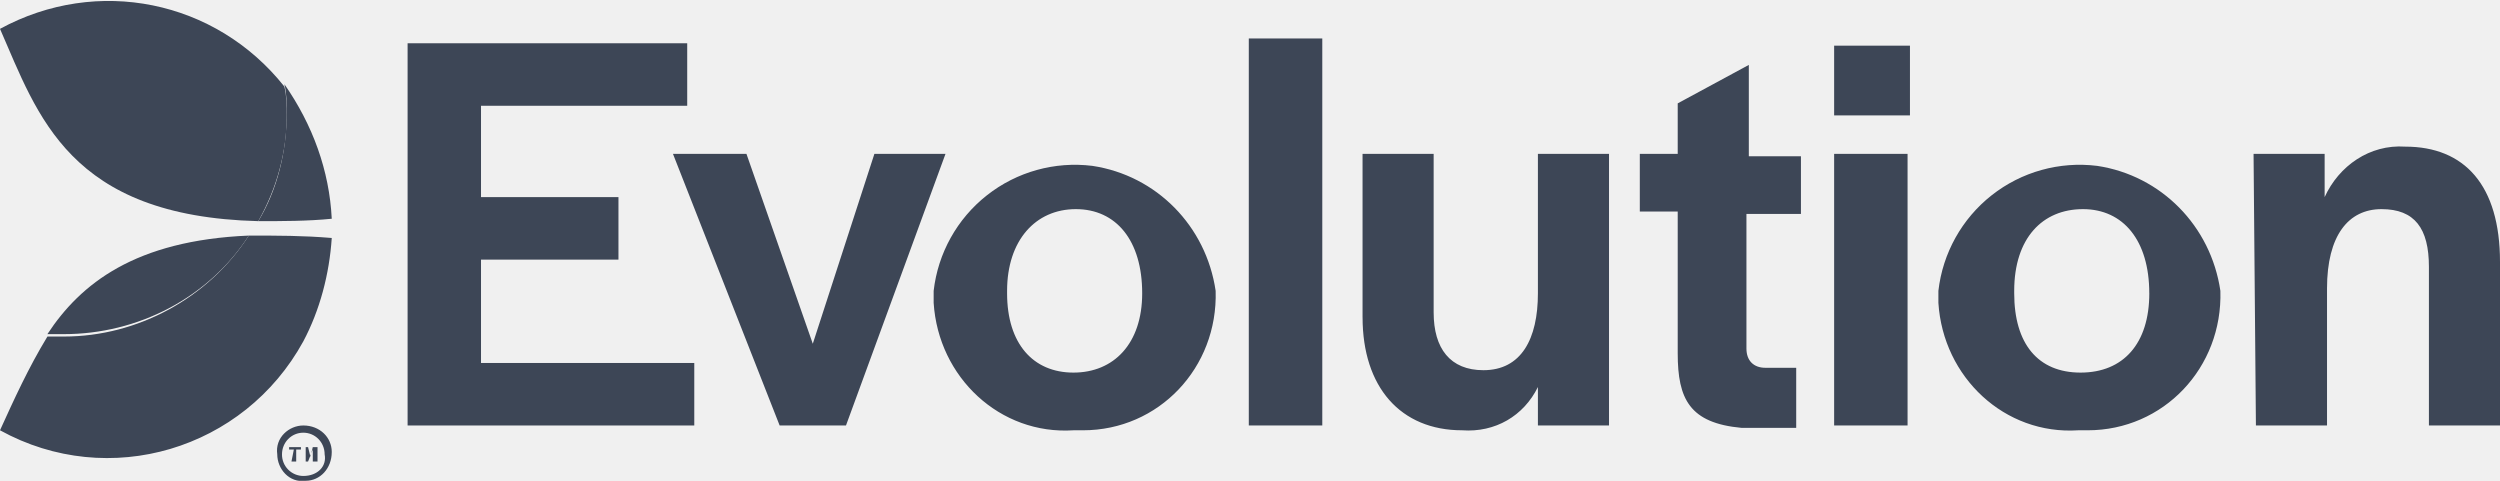
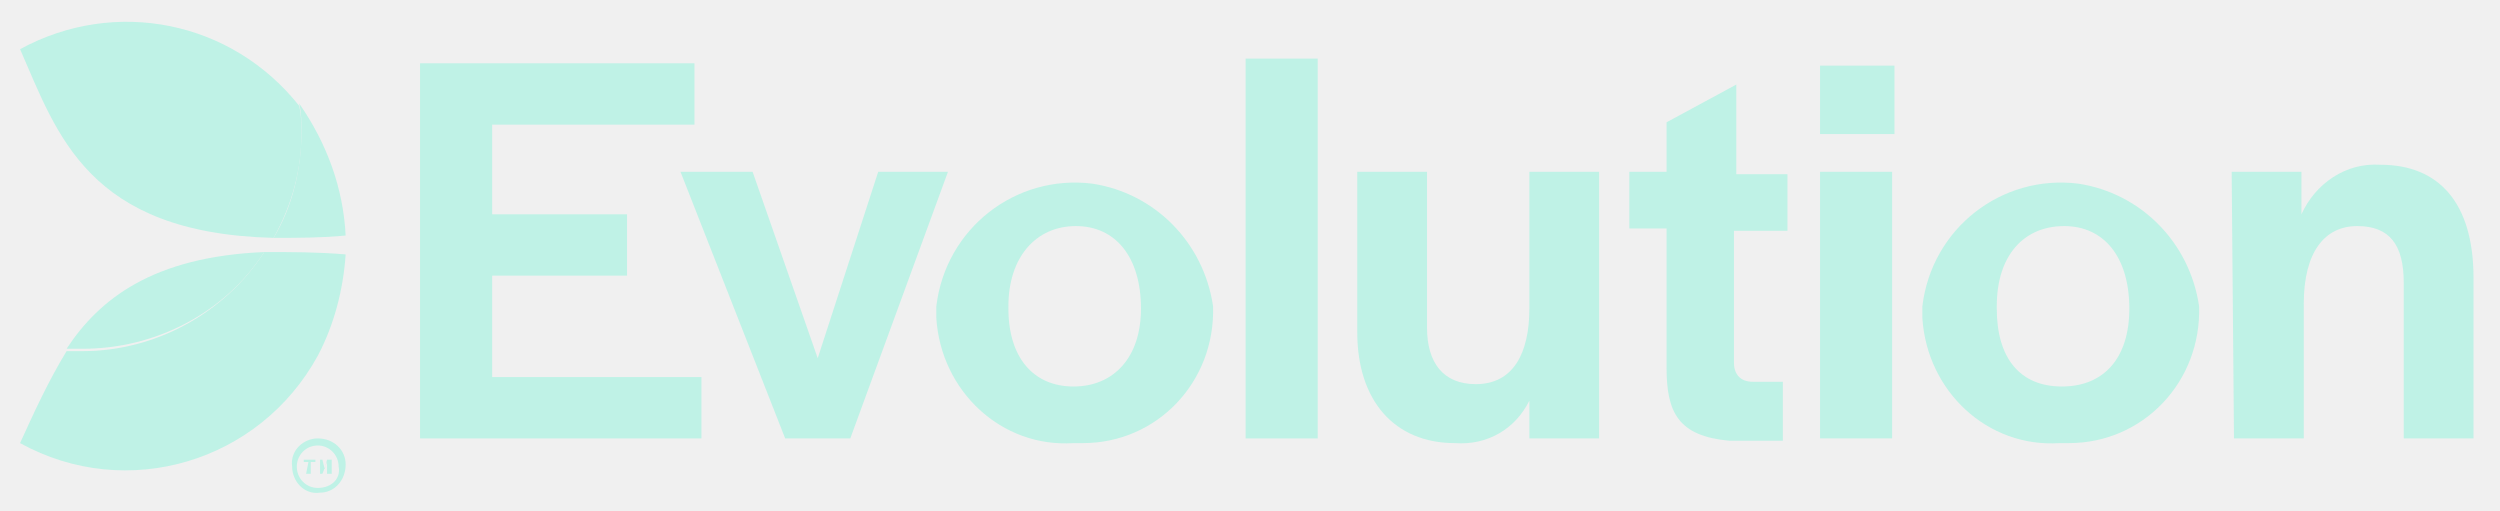
- <svg xmlns="http://www.w3.org/2000/svg" width="104" height="20" fill="none">
-   <g clip-path="url(#clip0_1975_9885)" fill="#3D4656">
-     <path d="M16.956 1.8h11.632v2.6H20.01v3.8h5.718v2.6H20.01v4.3h8.872v2.6H16.956V1.8z" />
-     <path d="M27.996 6.4h3.056l2.76 7.9 2.563-7.9h2.958l-4.14 11.3h-2.76L27.995 6.4zm10.844 5.7a5.914 5.914 0 016.604-5.2c2.662.4 4.732 2.5 5.127 5.2.098 3.2-2.366 5.8-5.52 5.8h-.395c-3.056.2-5.619-2.2-5.816-5.3v-.5zm8.675.1c0-2.2-1.085-3.5-2.76-3.5-1.676 0-2.86 1.3-2.86 3.4v.1c0 2.1 1.085 3.3 2.76 3.3 1.677 0 2.86-1.2 2.86-3.3zM51.95 1.6h3.057v16.1H51.95V1.6zm4.732 11.6V6.4h2.958V13c0 1.5.69 2.4 2.07 2.4 1.577 0 2.267-1.3 2.267-3.2V6.4h2.958v11.3h-2.958v-1.6c-.591 1.2-1.774 1.9-3.154 1.8-2.563 0-4.14-1.8-4.14-4.7zm13.111 1.5V8.8h-1.577V6.4h1.577V4.3l2.958-1.6v3.8h2.168v2.4h-2.267v5.6c0 .5.296.8.789.8h1.281v2.5h-2.267c-2.169-.2-2.662-1.2-2.662-3.1zM76.3 1.9h3.154v2.9H76.3V1.9zm0 4.5h3.055v11.3H76.3V6.4zm4.337 5.7a5.914 5.914 0 016.605-5.2c2.661.4 4.731 2.5 5.126 5.2.098 3.2-2.366 5.8-5.52 5.8h-.395c-3.056.2-5.619-2.2-5.816-5.3v-.5zm8.773.1c0-2.2-1.084-3.5-2.76-3.5-1.676 0-2.859 1.2-2.859 3.4v.1c0 2.1.986 3.3 2.76 3.3 1.775 0 2.86-1.2 2.86-3.3zm4.338-5.8h2.957v1.8c.592-1.3 1.873-2.2 3.352-2.1 2.464 0 3.943 1.6 3.943 4.8v6.8h-2.957v-6.6c0-1.6-.592-2.4-1.972-2.4s-2.267 1.1-2.267 3.3v5.7h-2.958l-.098-11.3zm-81.13 13.4a.89.89 0 01-.887-.9c0-.5.394-.9.887-.9s.887.4.887.9c.099.5-.296.9-.887.9zm0-2.1c-.591 0-1.183.5-1.084 1.2 0 .6.492 1.2 1.183 1.1.591 0 1.084-.5 1.084-1.2 0-.6-.493-1.1-1.183-1.1zm-1.873-8.5c.986 0 2.07 0 3.056-.1-.099-2-.789-3.9-1.972-5.6.099.4.099.8.099 1.2 0 1.6-.394 3.2-1.183 4.5zm-.395.6C8.676 12.4 5.719 14 2.663 14h-.69C1.182 15.3.592 16.6 0 17.9c4.535 2.5 10.154.8 12.618-3.7.69-1.3 1.084-2.8 1.183-4.3-1.183-.1-2.267-.1-3.45-.1z" />
-     <path d="M0 1.2c1.577 3.6 2.859 7.8 10.745 8 .789-1.4 1.183-2.9 1.183-4.4 0-.4 0-.8-.099-1.2C8.971 0 4.042-1 0 1.2zm10.35 8.6c-4.731.2-6.998 2-8.378 4.1h.69c3.056 0 6.013-1.5 7.689-4.1zm1.874 8.9h-.197v-.1h.492v.1h-.197v.5h-.197l.099-.5zm.394-.1h.197l.099.4.098-.4h.197v.6h-.197v-.5l-.197.5h-.098l.098-.5v.5h-.098v-.6h-.099z" />
+ <svg xmlns="http://www.w3.org/2000/svg" width="93" height="19" viewBox="0 0 93 19" fill="none">
+   <g clip-path="url(#clip0_2401_63376)">
+     <path d="M15.626 2.355H25.834V4.637H18.308V7.972H23.326V10.254H18.308V14.027H26.094V16.309H15.626V2.355Z" fill="#BFF2E6" />
+     <path d="M25.315 6.392H27.997L30.419 13.325L32.669 6.392H35.264L31.631 16.308H29.208L25.315 6.392Z" fill="#BFF2E6" />
+     <path d="M34.831 11.394C35.178 8.498 37.773 6.48 40.628 6.831C42.963 7.182 44.78 9.025 45.126 11.394C45.213 14.202 43.05 16.484 40.282 16.484C40.195 16.484 40.022 16.484 39.935 16.484C37.254 16.66 35.004 14.553 34.831 11.833C34.831 11.657 34.831 11.57 34.831 11.394ZM42.444 11.482C42.444 9.551 41.493 8.41 40.022 8.41C38.551 8.41 37.513 9.551 37.513 11.394V11.482C37.513 13.325 38.465 14.378 39.935 14.378C41.406 14.378 42.444 13.325 42.444 11.482Z" fill="#BFF2E6" />
+     <path d="M46.337 2.18H49.019V16.309H46.337V2.18Z" fill="#BFF2E6" />
+     <path d="M50.49 12.359V6.392H53.085V12.184C53.085 13.5 53.691 14.29 54.902 14.29C56.286 14.29 56.892 13.149 56.892 11.482V6.392H59.487V16.308H56.892V14.904C56.373 15.957 55.334 16.572 54.123 16.484C51.874 16.484 50.49 14.904 50.49 12.359Z" fill="#BFF2E6" />
+     <path d="M61.996 13.675V8.498H60.611V6.392H61.996V4.549L64.591 3.145V6.479H66.494V8.586H64.504V13.5C64.504 13.939 64.764 14.202 65.197 14.202H66.321V16.396H64.332C62.428 16.221 61.996 15.343 61.996 13.675Z" fill="#BFF2E6" />
+     <path d="M67.705 2.442H70.474V4.987H67.705V2.442ZM67.705 6.391H70.387V16.308H67.705V6.391Z" fill="#BFF2E6" />
+     <path d="M71.512 11.394C71.858 8.498 74.453 6.48 77.308 6.831C79.644 7.182 81.46 9.025 81.807 11.394C81.893 14.202 79.73 16.484 76.962 16.484C76.876 16.484 76.703 16.484 76.616 16.484C73.934 16.66 71.685 14.553 71.512 11.833C71.512 11.657 71.512 11.57 71.512 11.394ZM79.211 11.482C79.211 9.551 78.26 8.41 76.789 8.41C75.318 8.41 74.28 9.463 74.28 11.394V11.482C74.28 13.325 75.145 14.378 76.703 14.378C78.26 14.378 79.211 13.325 79.211 11.482Z" fill="#BFF2E6" />
+     <path d="M83.018 6.392H85.613V7.972C86.132 6.831 87.257 6.041 88.554 6.129C90.717 6.129 92.015 7.533 92.015 10.341V16.309H89.419V10.517C89.419 9.113 88.9 8.41 87.689 8.41C86.478 8.41 85.7 9.376 85.7 11.306V16.309H83.104L83.018 6.392Z" fill="#BFF2E6" />
+     <path d="M11.82 18.151C11.387 18.151 11.041 17.8 11.041 17.362C11.041 16.923 11.387 16.572 11.82 16.572C12.252 16.572 12.598 16.923 12.598 17.362C12.685 17.8 12.339 18.151 11.82 18.151ZM11.82 16.309C11.301 16.309 10.781 16.747 10.868 17.362C10.868 17.888 11.301 18.415 11.906 18.327C12.425 18.327 12.858 17.888 12.858 17.274C12.858 16.747 12.425 16.309 11.82 16.309Z" fill="#BFF2E6" />
+     <path d="M10.176 8.849C11.041 8.849 11.993 8.849 12.858 8.761C12.771 7.006 12.166 5.339 11.128 3.847C11.214 4.198 11.214 4.549 11.214 4.9C11.214 6.304 10.868 7.708 10.176 8.849Z" fill="#BFF2E6" />
+     <path d="M9.83 9.376C8.359 11.658 5.764 13.062 3.082 13.062C2.909 13.062 2.65 13.062 2.477 13.062C1.784 14.203 1.265 15.344 0.746 16.484C4.726 18.678 9.657 17.186 11.82 13.237C12.425 12.097 12.771 10.78 12.858 9.464C11.82 9.376 10.868 9.376 9.83 9.376Z" fill="#BFF2E6" />
+     <path d="M0.746 1.829C2.131 4.988 3.255 8.674 10.176 8.849C10.868 7.621 11.214 6.304 11.214 4.988C11.214 4.637 11.214 4.286 11.128 3.935C8.619 0.775 4.293 -0.102 0.746 1.829Z" fill="#BFF2E6" />
+     <path d="M9.83 9.376C5.677 9.551 3.688 11.131 2.477 12.974C2.65 12.974 2.909 12.974 3.082 12.974C5.764 12.974 8.359 11.658 9.83 9.376Z" fill="#BFF2E6" />
+     <path d="M11.474 17.186H11.301V17.099H11.733V17.186H11.56V17.625H11.387L11.474 17.186Z" fill="#BFF2E6" />
+     <path d="M11.82 17.099H11.993L12.079 17.45L12.166 17.099H12.339V17.625H12.166V17.186L11.993 17.625H11.906L11.993 17.186V17.625H11.906V17.099H11.82Z" fill="#BFF2E6" />
  </g>
  <defs>
-     <clipPath id="clip0_1975_9885">
-       <path fill="#fff" d="M0 0h104v20H0z" />
+     <clipPath id="clip0_2401_63376">
+       <rect width="91.268" height="17.552" fill="white" transform="translate(0.746338 0.775391)" />
    </clipPath>
  </defs>
</svg>
